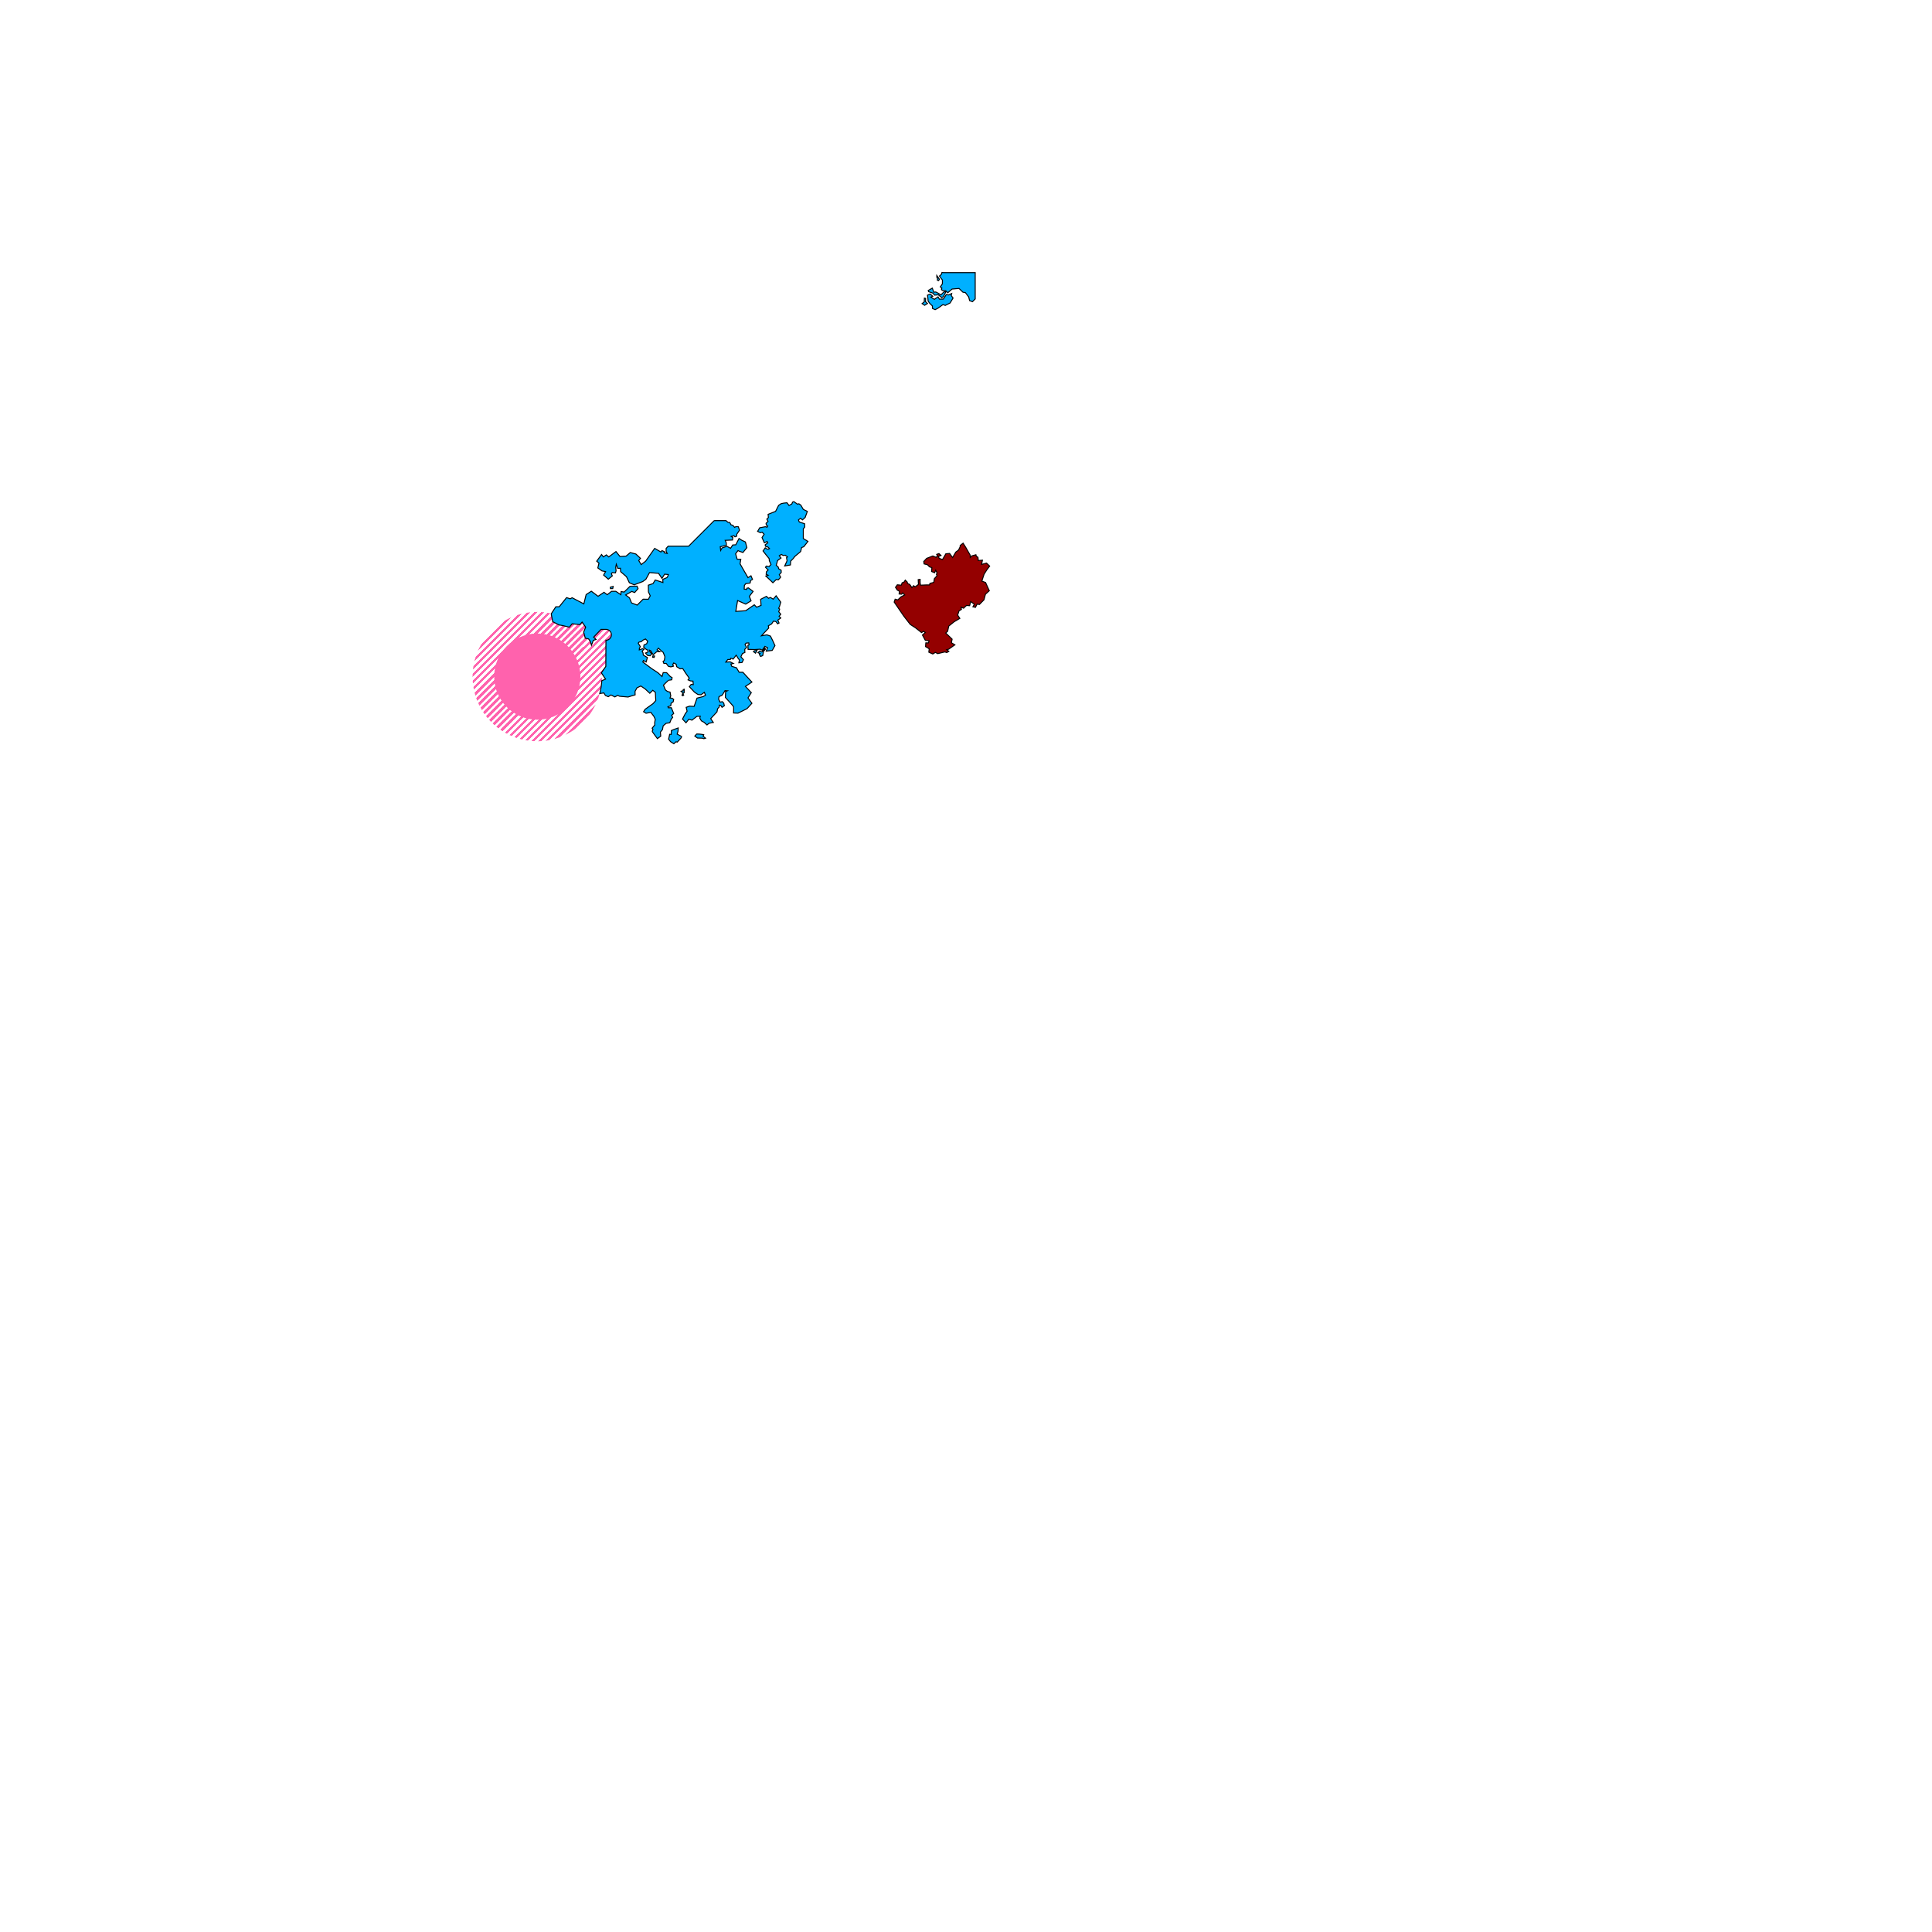
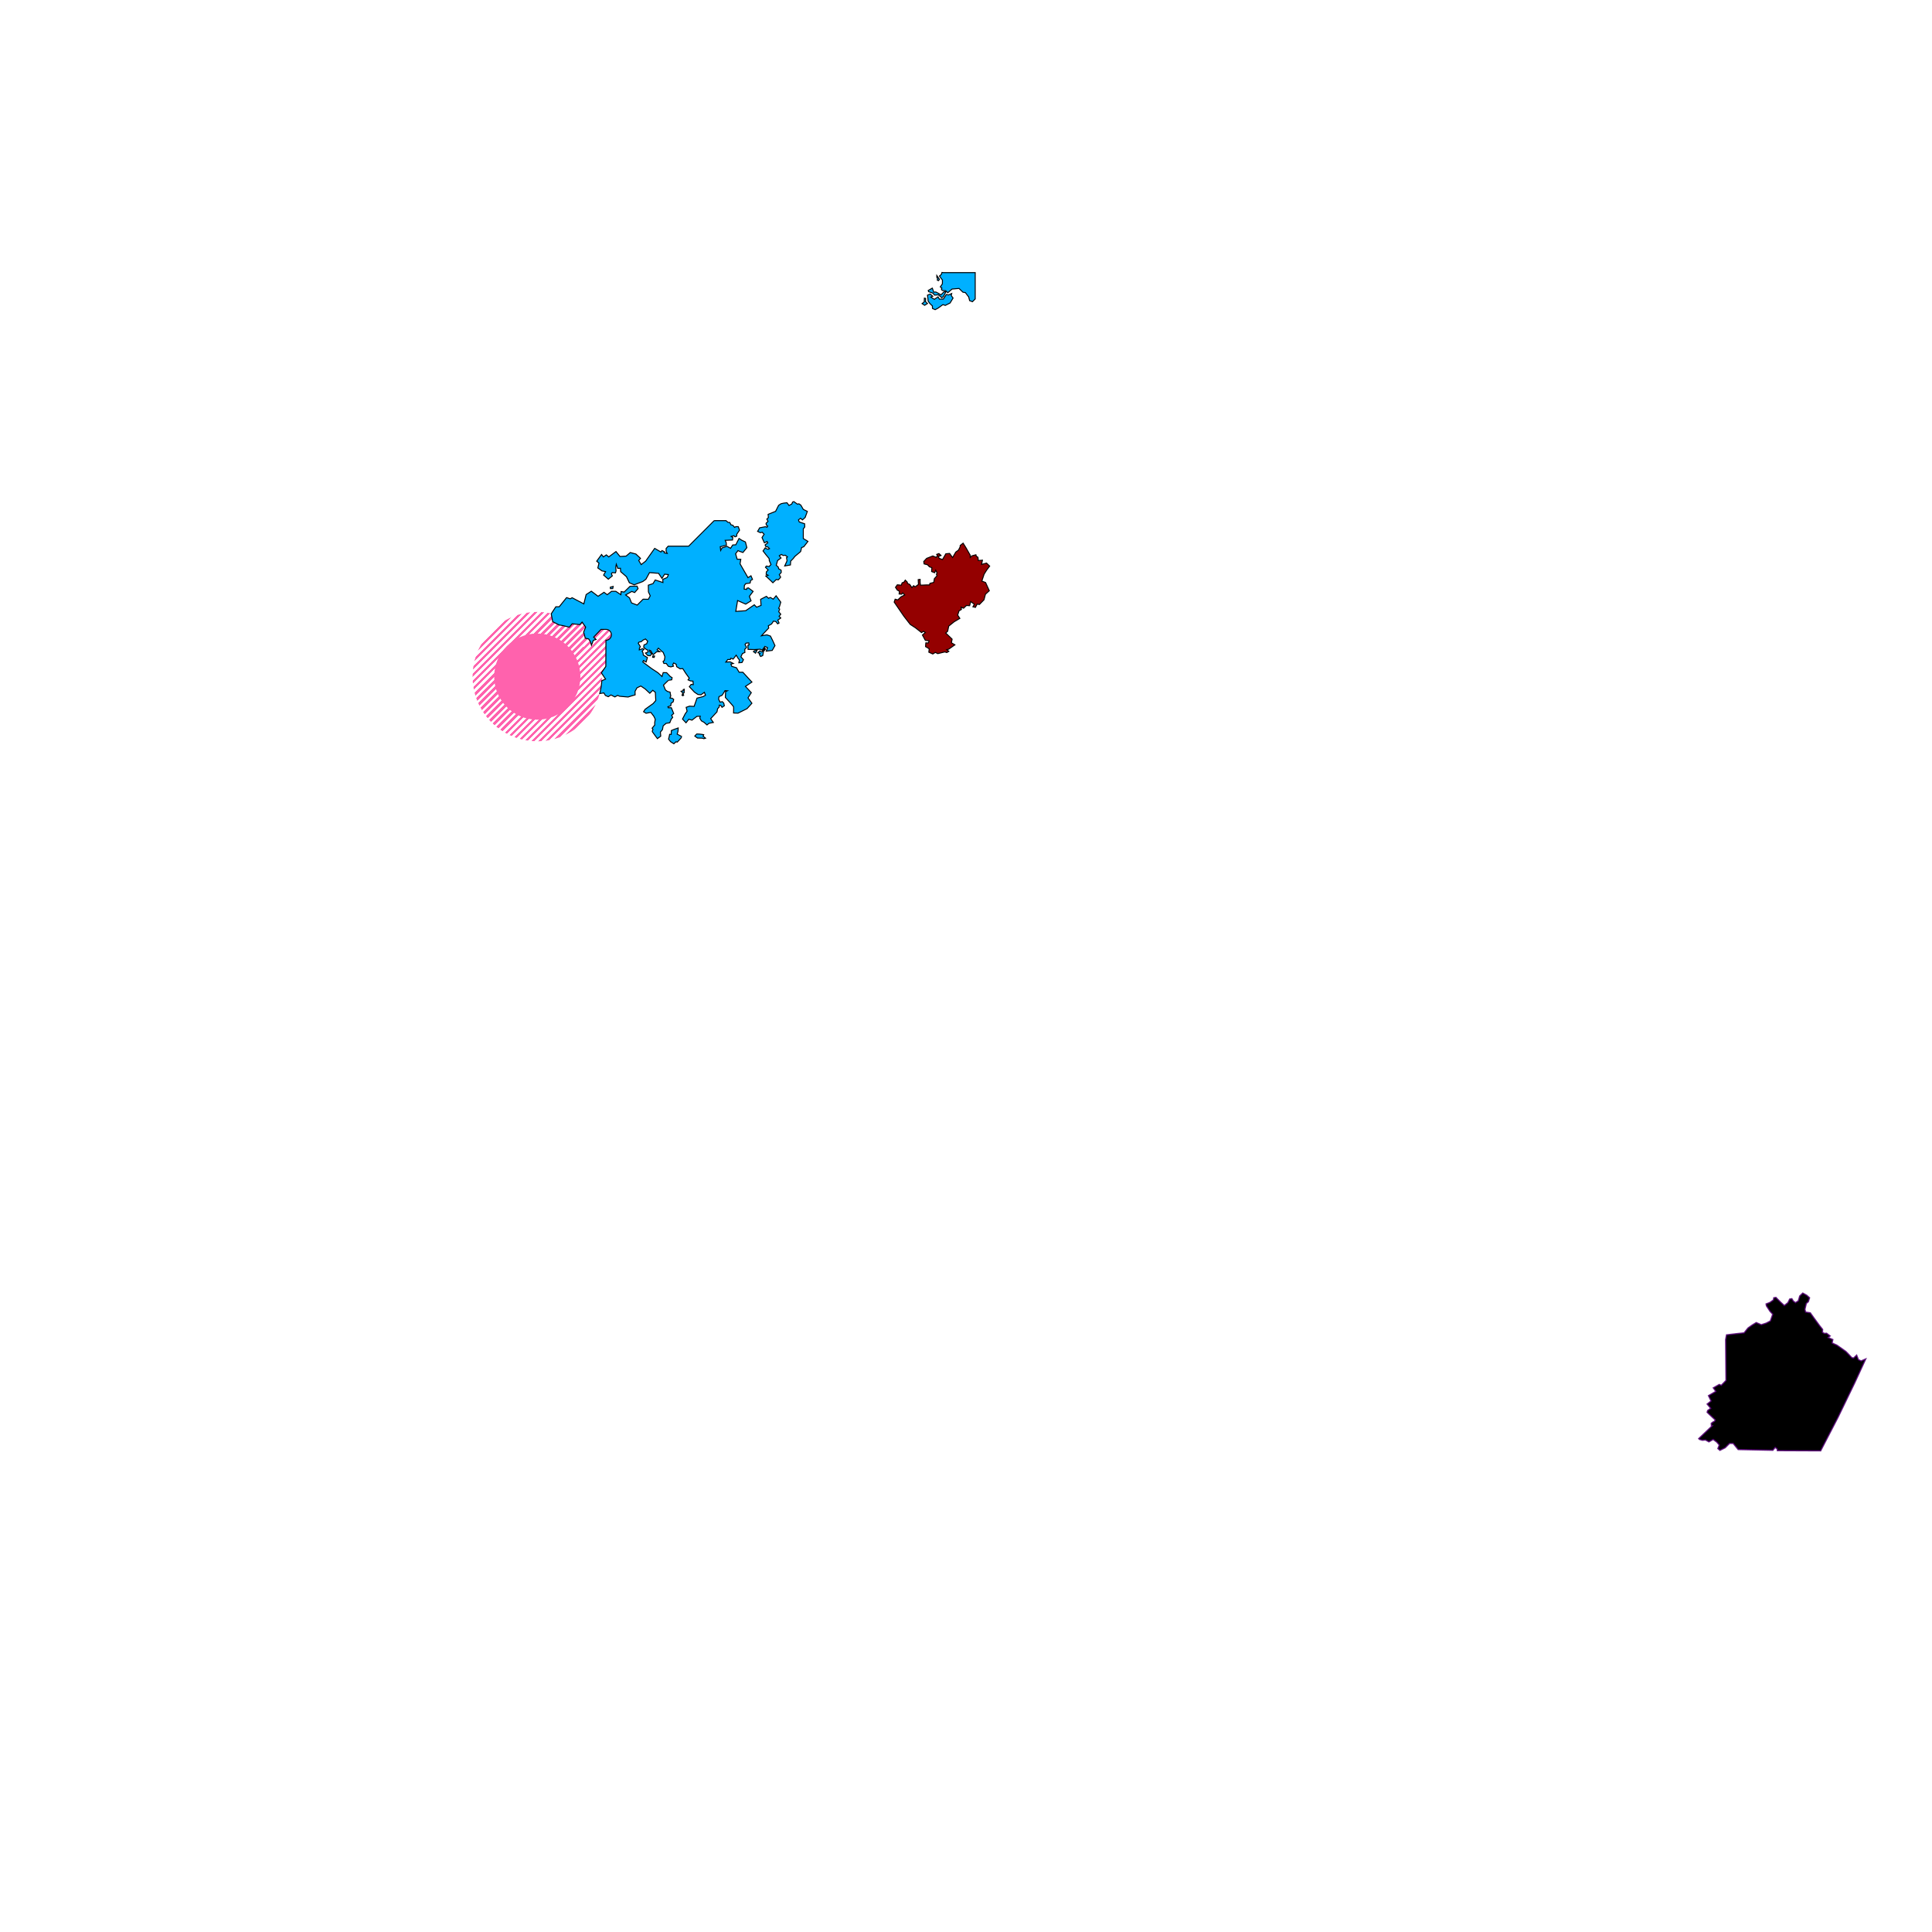
<svg xmlns="http://www.w3.org/2000/svg" version="1.1" width="2000" height="2000" id="svg">
  <defs id="defs4">
    <linearGradient x1="521.211" y1="673.686" x2="524.788" y2="677.264" id="havenGradient" gradientUnits="userSpaceOnUse" gradientTransform="matrix(1.0125,0,0,1.0125,-7.448625,-8.485501)" spreadMethod="repeat">
      <stop id="stop3816" style="stop-color:#ff62ad;stop-opacity:1" offset="0" />
      <stop id="stop3826" style="stop-color:#ff62ad;stop-opacity:1" offset="0.5" />
      <stop id="stop3828" style="stop-color:#ff62ad;stop-opacity:0" offset="0.5" />
      <stop id="stop3818" style="stop-color:#ff62ad;stop-opacity:0" offset="1" />
    </linearGradient>
  </defs>
  <path d="m 556.166,633.485 c -36.97,0 -66.938,29.967 -66.938,66.938 0,36.97 29.967,66.938 66.938,66.938 32.349,0 59.352,-22.934 65.594,-53.438 0.189,-0.925 0.349,-1.874 0.5,-2.812 0.008,-0.052 0.023,-0.104 0.031,-0.156 0.18,-1.194 0.325,-2.365 0.438,-3.438 0.095,-0.898 0.176,-1.678 0.219,-2.406 0.011,-0.156 0.021,-0.312 0.031,-0.469 0.087,-1.398 0.156,-2.799 0.156,-4.219 0,-1.04 -0.047,-2.065 -0.094,-3.094 l -0.531,-0.812 4.625,-6.625 0.125,-27.062 c 3.12,-0.019 5.657,-2.571 5.656,-5.688 -3.7e-4,-3.117 -2.54,-5.625 -5.656,-5.625 l -5.094,0.031 -7.656,8 2.5,2.406 -2.781,0.906 -1.969,5.094 -1.219,-4.031 -1.75,-2.531 -3.406,-0.719 -1.688,-6.312 2.062,-5.188 -3.688,-5.188 -2.312,2.594 -7.969,-0.844 -2.906,3.531 -6.625,-1.625 -4.125,-0.75 -6.5,-3.375 -1.5,-8.125 0.188,-0.281 c -0.385,-0.086 -0.769,-0.171 -1.156,-0.25 -4.358,-0.892 -8.879,-1.375 -13.5,-1.375 z" id="path3791" style="fill:url(#havenGradient);fill-opacity:1;stroke:none" />
  <path d="m 675.885,679.017 c 0,0.125 -0.281,1.406 -0.281,1.406 l 1.625,0.125 0.344,-1.438 z" id="path3009" style="fill:#00b0ff;fill-opacity:1;stroke:#000000;stroke-width:1px;stroke-linecap:butt;stroke-linejoin:miter;stroke-opacity:1" />
  <path d="m 693.26,760.142 c -0.062,0.625 -1.188,5 -1.188,5 l 2,2.562 3.5,2.25 2.188,-2.062 1.375,0.312 c 0,0 5.125,-5.438 4.875,-5.562 -0.25,-0.125 -5,-2.688 -5,-2.688 l 0.875,-3.125 0.188,-3.25 -4.25,1.5 -2.875,1.188 -0.125,4 z" id="path3011" style="fill:#00b0ff;fill-opacity:1;stroke:#000000;stroke-width:1px;stroke-linecap:butt;stroke-linejoin:miter;stroke-opacity:1" />
  <path d="m 721.197,759.829 c -0.25,0.125 -1.938,2.188 -1.938,2.188 l 2.75,2 5,0.125 1.625,0.562 1.75,-0.562 -2.562,-2 0.688,-1.562 -1.438,-0.312 -2.562,-0.312 z" id="path3013" style="fill:#00b0ff;fill-opacity:1;stroke:#000000;stroke-width:1px;stroke-linecap:butt;stroke-linejoin:miter;stroke-opacity:1" />
  <path d="m 792.76,596.267 c 1.938,1.688 7.312,7 7.312,7 l 3.5,-3.375 2.062,0.375 c 0,0 2.812,-2.75 2.5,-3 -0.312,-0.25 -1.438,-2.375 -1.438,-2.375 l 2.062,-2.312 -0.125,-2.312 -2.562,-1.5 -0.5,-1.875 -2,-1.688 1.375,-4.938 3.562,-2.625 -1.812,-2.375 2.188,-1.312 1.812,1.062 2.188,-0.25 2.312,1.75 -1,0.875 0.562,3.125 -2.438,5.375 5.938,-1.062 0.25,-4 2.625,-2.625 1.688,-2.188 6,-5.062 1,-4.125 2.25,-0.875 4.312,-5.5 -4.812,-2.938 0,-10 1.5,-2 -0.125,-3.312 -5.562,-1.875 -0.812,-2.125 2.125,-1.688 2,1.688 2.812,-2.562 2.25,-6.25 -4.188,-2.062 -2.562,-4.438 -2,-1.375 -1.438,0.438 -3.75,-2.688 -1.375,0.5 -0.75,1.938 -2.938,1.562 -2.062,-2.812 -3.375,0.375 -2.812,0.625 -2.5,1.688 -3.125,6.188 -7.75,3.125 0.312,3.312 -1.625,1.625 1.25,2.25 -2.062,2.125 0.25,1.625 1.5,1.188 -0.688,1.188 -1.75,-0.5 -5.938,1.125 -2.125,3.688 2.938,1.375 1.812,-0.562 2,2.188 -2.188,3.375 2.438,5.438 2.875,-1.375 0.688,1.438 -2.812,2.125 0.938,2 1.75,0 1.875,1.812 -1.438,0.688 -1.938,-0.625 -1.062,-0.812 -2.25,3.188 3,3.875 3.312,4 0.188,2.188 1.75,4 -2.062,2.125 -2.75,-0.562 -0.938,1.25 2.812,2.812 -1.875,2 -0.188,2.562 2,0.875 z" id="path3015" style="fill:#00b0ff;fill-opacity:1;stroke:#000000;stroke-width:1px;stroke-linecap:butt;stroke-linejoin:miter;stroke-opacity:1" />
  <path d="m 705.072,715.579 0.938,0.875 0.625,1 0,1.312 -0.688,0.75 0.812,0.75 1,-0.562 -0.625,-1.188 0.188,-1.062 0.875,-0.25 0.125,-2.188 0.062,-1.5 -1.125,0.312 -0.125,1.188 z" id="path3017" style="fill:#00b0ff;fill-opacity:1;stroke:#000000;stroke-width:1px;stroke-linecap:butt;stroke-linejoin:miter;stroke-opacity:1" />
  <path d="m 631.822,607.829 2.938,-0.75 -0.438,2.25 -2.438,0 z" id="path3019" style="fill:#00b0ff;fill-opacity:1;stroke:#000000;stroke-width:1px;stroke-linecap:butt;stroke-linejoin:miter;stroke-opacity:1" />
  <path d="m 954.533,314.289 2.652,1.768 2.917,-1.856 -2.033,-1.945 0.177,-3.359 -1.326,-0.265 -0.177,3.889 z" id="path3021" style="fill:#00b0ff;fill-opacity:1;stroke:#000000;stroke-width:1px;stroke-linecap:butt;stroke-linejoin:miter;stroke-opacity:1" />
  <path d="m 960.19,305.539 c 0.177,0.53 0.619,6.276 0.619,6.276 l 1.945,2.563 2.386,2.21 0.177,2.74 2.74,1.237 3.005,-1.591 5.038,-3.624 2.475,0.795 4.95,-2.475 3.094,-5.127 -1.945,-2.652 0.53,-2.033 -3.27,1.503 -2.298,-0.53 -3.094,4.773 -4.066,0.088 -1.414,-2.386 -3.801,2.563 -3.712,-2.298 2.033,-0.884 -2.652,-2.298 z" id="path3023" style="fill:#00b0ff;fill-opacity:1;stroke:#000000;stroke-width:1px;stroke-linecap:butt;stroke-linejoin:miter;stroke-opacity:1" />
  <path d="m 965.139,298.291 c -0.972,0.619 -4.243,2.386 -4.243,2.386 l 0.354,1.237 4.419,1.503 1.856,2.121 3.801,-0.354 3.624,3.005 1.679,-1.237 2.652,-4.95 -2.033,0.088 -3.27,3.182 -2.475,-1.591 -2.74,-1.414 -2.121,0.177 z" id="path3025" style="fill:#00b0ff;fill-opacity:1;stroke:#000000;stroke-width:1px;stroke-linecap:butt;stroke-linejoin:miter;stroke-opacity:1" />
  <path d="m 969.788,285.224 0,1.812 0.75,1.562 -0.25,1.438 1.25,0.5 1,-1.375 z" id="path3027" style="fill:#00b0ff;fill-opacity:1;stroke:#000000;stroke-width:1px;stroke-linecap:butt;stroke-linejoin:miter;stroke-opacity:1" />
  <path d="m 975.225,282.036 c 0,0.312 -0.938,2.25 -0.938,2.25 l -1.75,1.438 3.062,4.25 -0.062,3.875 -2.125,3.125 1.625,1.25 -0.5,1.125 0.812,1.312 3.688,0.312 2.125,2.062 4.438,-3.812 7.188,-0.625 4,3.875 2.562,0.438 3.438,4.5 0.938,3.812 2.938,1.125 2.875,-2.875 0,-27.25 -32.688,0 z" id="path3029" style="fill:#00b0ff;fill-opacity:1;stroke:#000000;stroke-width:1px;stroke-linecap:butt;stroke-linejoin:miter;stroke-opacity:1" />
  <path d="m 739.322,538.954 -26.469,26.469 -21.188,0 -2.094,2.344 0,3 1.125,2.125 -3.188,-0.625 0.281,-1.156 -2.562,-1.156 -1,1.5 -6.5,-3.781 -9.375,13.25 -4.594,3.531 -2.562,-4.25 1.844,-2.188 -4.781,-4.5 -5.812,-1.531 -4.344,3.719 -6.281,0.375 -4.156,-5.125 -7.5,5.562 -2.469,-2.125 -3.094,2.125 -1.875,-2.5 -5.031,6.906 2.375,2.031 -1.219,4.969 4.312,3.094 3.719,0.688 -2.031,3.625 4.875,4.25 4.156,-3.438 -1,-2.125 0.875,-1.25 3.375,0.25 0.625,-2.125 -0.375,-3.625 0.625,-3.125 1.5,4.25 2.75,-0.125 0.25,3.5 6,5.25 3,6.25 5,2.125 8.875,-3.375 3.25,-2.375 3.75,-6.875 9.375,0.75 3.5,5.25 2.75,-4.375 3.875,0.375 c 0,0 -0.875,2.875 -1.375,3.125 -0.5,0.25 -4.375,1.875 -4.375,1.875 l 0.125,3.25 -8,-2.625 -2.25,3.75 -4.875,1.625 0.125,7 1.875,4 -2,3.625 -5.375,-0.125 -6.125,6.125 -5.875,-2.25 -2.125,-5.25 -4,-3 6.375,-3.625 3,1.125 3.5,-4 -1,-2.625 -7.25,0.125 -6.125,6 -3.25,-0.5 -0.125,3.25 -5.25,-3.5 -4.5,0 -4.375,3.5 -3.375,-2.5 -6.125,4.125 -7,-5.25 -5.375,3.5 -2.375,9.625 -12.125,-6.375 -2,1.125 -3.75,-1.25 -7.625,9.5 -3.5,0 -4.75,7.25 1.5,8.125 6.5,3.375 4.125,0.75 6.625,1.625 2.906,-3.531 7.969,0.844 2.312,-2.594 3.688,5.188 -2.062,5.188 1.688,6.312 3.406,0.719 1.75,2.531 1.219,4.031 1.969,-5.094 2.781,-0.906 -2.5,-2.406 7.656,-8 5.094,-0.031 c 3.117,-3.7e-4 5.656,2.508 5.656,5.625 3.7e-4,3.117 -2.536,5.668 -5.656,5.688 l -0.125,27.062 -4.625,6.625 4.375,6.5 -3.906,1.625 c -0.155,3.278 -0.935,9.102 -2.094,13.281 l 4.25,-0.625 1.594,2.656 2.906,1.25 2.812,-1.781 4.062,2.031 2.844,-1.594 2.031,0.906 8.75,0.781 3.375,-1.062 3.969,-1.156 -0.094,-3.625 2.031,-3.688 3.969,-1.875 4.531,3.094 4.75,4.438 3.094,-3.094 2.656,2.125 0.438,8.469 -2.656,3.094 -4.594,3.281 -3.781,2.719 -1.594,2.5 2.562,1.594 4.938,-0.906 3.094,4 1.5,3.094 -0.594,3.531 0.062,2.469 -2.719,3.281 0.875,1.312 c 0,0 -0.896,1.777 -0.719,2.219 0.177,0.442 5.312,7.25 5.312,7.25 l 3.438,-2.5 -0.344,-4.219 2.125,-2.562 0.781,-4 3.094,-2.562 3.719,-0.531 1.5,-3.781 1.5,-1.781 -1.062,-2.219 2.125,-1.844 -2.469,-6 -3.094,0.094 -0.438,-1.062 3,-1.062 0.281,-2.5 2.188,-1.562 0.531,-2.5 -1.656,-1.219 -2.219,-0.188 0.875,-2.375 -0.438,-1.688 -0.281,-2.031 -2.719,-0.719 -2.125,-1.594 -2.031,-4.937 c 0,0 5.115,-5.213 5.469,-5.125 0.354,0.088 3.094,-0.438 3.094,-0.438 l 0.375,-2.219 -1.875,-1.156 -3.781,-3.969 -3.562,-0.094 -1.219,4.062 -4.156,-3.875 -6.625,-4.344 -9.125,-6.812 0.625,-1.5 2.844,1.5 1.312,-4.594 -4.25,-2.562 -0.344,-2.469 -0.875,-1.594 1.938,-1.938 -1.5,-0.625 -3.375,1.25 0.094,-1.594 0.969,-1.781 -2.188,-3.625 0.969,-1.125 2.188,-0.375 1.594,-1.5 2.75,-1.312 2.312,2.219 -1,2.719 -2.812,1.25 -0.344,2.469 2.906,2.312 1.406,0.594 0.281,1.875 -2.75,1.156 2.375,2.562 2.5,0.25 1.656,-1.844 -1.938,-2.312 -0.344,-1.594 1.406,0.719 1.594,2.812 0.781,1.062 1.781,-1.406 1.812,-1.625 3.312,0 -2.906,-2 1.406,-1.688 3.094,2.844 1.844,1.5 1.781,4.594 -0.625,3.719 -1.312,1.156 0.875,2.031 2.469,0 2.125,2.906 2.562,0.625 2.75,-0.719 -0.719,-1.688 0.969,-1.656 2.562,1.312 0.531,2.562 3.531,2.219 2.75,-0.281 2.906,4.594 3.812,5.312 -1.25,1.781 2.5,1.062 2.625,0.25 0.281,3.625 -2.219,-0.25 -1.844,2.375 5.312,5.656 3.531,2.375 3.188,0.375 3.531,-2.562 1.125,3 -2.469,1.406 -6.281,1.594 -3,8.562 -4.75,-0.25 -3.469,1.219 0.969,4 -1.938,2.656 -2.812,5.469 3.625,3.875 2.906,-3.688 3.281,0.969 5.031,-3.906 3.531,-0.156 -0.531,1.938 1.688,2.812 2.812,1.594 3,2.656 2.031,-1.688 4.531,-0.875 -2.75,-3.969 6.531,-7 0.625,-3.188 1.594,-1.75 0.188,-2.031 1.5,0.25 1.312,2.031 2.406,-1.656 -0.625,-2.75 -1.5,-1.5 -2.312,0.531 -1.5,-3.094 0.438,-2.656 3.094,-1.312 1.25,-1.875 1.844,-3 2.406,0.188 -1.781,0.875 -0.281,6 c 0,0 8.323,8.923 8.5,9.719 0.177,0.795 0,6.375 0,6.375 l 4.594,0.188 9.375,-4.688 5.031,-5.562 -4.062,-5.594 3.438,-5.375 -6.094,-6.469 6.719,-4.5 -9.375,-10.156 -3.875,0 -2.75,-4.688 -4.844,-1.406 -0.906,-2.406 2.5,-0.594 -3.281,-1.688 -4.5,0.25 2.031,-2.656 2.656,-0.062 0.594,-1.344 2.312,0.969 3.188,-4.062 2.125,3.531 1.219,1.438 -0.625,2.906 3.281,-0.281 1.5,-2.906 -2.656,-3 1.594,-3.375 2.562,-1.125 c 0,0 -0.354,-3.62 0,-3.531 0.354,0.088 1.688,-1.781 1.688,-1.781 l -1.594,-2.906 1.062,-1.438 2.812,-0.25 0.375,2.031 -1.25,0.438 0.188,4.25 6.625,0.188 5.906,-0.375 2.062,0.969 2.812,-3.875 2.75,1.312 -1.344,3.625 6.188,-0.781 2.844,-4.969 -2.406,-5.281 -2.281,-4.594 -3.719,-1.25 -5.656,0.969 7.594,-8.031 -0.438,-2.312 3.438,-1.938 1.875,-2.906 2.562,0.438 1.75,2.375 1.531,-0.875 -1.344,-3 3.094,-2.125 -1.75,-1.875 1.75,-2.094 -2.125,-2.562 0.969,-2.75 -1.062,-0.875 0.906,-1.781 1.312,-4.5 -4.844,-6.625 -2.938,3.531 -3,-1.781 -1.938,0.875 -2.125,-2.031 -6,3.094 0.438,6.281 -4.594,1.875 -2.406,-2.5 -8.906,6.125 -10.25,0.688 1.844,-11.219 8.406,3.719 5.562,-3.438 -1.781,-4.625 3.906,-5.125 -4.875,-3.625 -1.688,0.375 -0.156,1.219 -2.562,-0.344 0.25,-3.812 1.406,-1.844 4.531,-0.625 0.531,-2.656 1.938,-1.062 -1.594,-3.781 -3.094,1.938 -8.219,-14.312 0.781,-4.688 -3.781,-0.094 -1.594,-5.656 2.469,-3.281 1.688,0.812 3.438,1.156 4.062,-4.969 -1.5,-5.906 -3.781,-1.781 -2.844,-1.844 -3.344,6.531 -3.188,0.188 -2.219,3.438 -3.812,-2.031 -5.031,1.688 -1.406,2.562 -0.438,-3.812 6.344,-1.594 -0.156,-2.562 -1.062,-2.469 7.594,-0.344 0.281,-2.656 -1.688,-1.062 2.812,-0.719 1.156,1.156 1.781,-0.719 0.062,-2.031 2.844,-4.156 -1.312,-3.625 -2.5,0 -1.312,0.719 -1.781,-2.125 -1.938,-0.531 -1.312,-2.469 -1.688,0 -2.125,-1.844 -12.281,0 z m 52.469,132.031 -3,3.969 -2.188,-1.156 -2,1.875 2.281,0.875 -0.844,0.969 1.344,2.094 2.219,-0.969 0.75,-4.281 2.125,-2.438 -0.688,-0.938 z m -8.125,2.281 -2.719,0.438 -1,0.844 2.156,1.625 1.562,-2.906 z" id="path3007" style="fill:#00b0ff;fill-opacity:1;stroke:#000000;stroke-width:1px;stroke-linecap:butt;stroke-linejoin:miter;stroke-opacity:1" />
  <path d="m 600.807,700.427 a 44.627,44.627 0 0 1 -89.255,0 44.627,44.627 0 1 1 89.255,0 z" id="path3809" style="fill:#ff62ad;fill-opacity:1;stroke:none" />
  <path d="m 925.635,623.267 10.125,14.75 6.5,8.375 5.375,3.5 6.375,5 1.875,-1.375 2,1.25 -3,2.625 3,5.5 3.875,0.5 -0.625,2.125 -2.75,0 -0.25,3.875 3.75,2.25 -0.375,3.5 4.125,1.875 2.625,-1.625 2.5,1.25 7.25,-1.75 2.125,0.625 2.125,-1.25 -2.25,-1.75 2.125,-0.5 6.375,-4.5 -3.625,-2.125 0.75,-3.75 -6.625,-6.375 2,-1.75 1.125,-5.375 5.625,-4.5 5.875,-3.5 -2.25,-3.375 1.375,-4.375 2.5,-1.5 -0.375,-2.375 2.625,1.125 3,-2.875 3.25,0.25 1.125,-4.25 3.75,2.75 -1.5,2.625 2.625,0.625 1.75,-3.375 2.375,0.375 4.75,-4.875 1.5,-5.75 4,-3.625 -3.875,-8.5 -3.875,-1.5 2.375,-7.125 2.5,-4 3.25,-4.375 -3.25,-3.125 -5.125,1.375 0.875,-4.375 -4.25,0.375 -0.375,-3.375 -1.75,-1.125 -0.375,-1.5 -4.125,1.125 -1.75,1.625 0,-2.25 -4.625,-8.125 -2.75,-4.375 -3,2.375 -0.125,1.5 -1.625,3.25 -2.875,2.125 -3.25,5.625 -3.125,-4.25 -3.875,0.375 -3.5,6 -3.5,-1.375 -0.625,-1.875 2.625,-1 -2.125,-2 -2.375,0.875 0.875,1.625 -1.5,1.375 -3.375,-1.375 -6.375,2.5 -3,3.25 0.375,2.5 3.5,0.875 2,2.125 2.5,0.875 -0.25,4 3.125,1.25 1.125,-2.625 1.375,2.75 -0.625,1.5 0.625,1.5 -2.75,3 -0.625,3.875 -4,1 -0.375,1.625 -3.625,0 -5.75,0.25 -0.375,-2.875 0,-3.125 -2,0.25 0.25,5 -3.5,2.5 -1.5,-1.25 -1.75,2 -2.25,-3.25 -2.25,-1 -0.375,-1.5 -2,-2 -1.5,2.25 -1.75,0.5 -0.875,2.5 -4.125,-0.375 -1.875,2.625 1.875,2.875 2.125,1.125 -0.25,2.875 2.625,0.25 1.125,-1.375 2,2.125 -3.875,2 -3.25,3.125 -2.75,-0.75 z" id="path3845" style="fill:#940000;fill-opacity:1;stroke:#000000;stroke-width:1px;stroke-linecap:butt;stroke-linejoin:miter;stroke-opacity:1" />
+   <g id="layer1" style="opacity:1">
+     <path style="fill:#000000;fill-opacity:1;fill-rule:evenodd;stroke:#560077;stroke-width:1.293;stroke-linecap:butt;stroke-linejoin:miter;stroke-miterlimit:4;stroke-dasharray:none;stroke-opacity:0.846" d="m 1786.746,1429.034 -0.371,-42.324 0.926,-4.869 9.449,-1.124 8.708,-0.936 4.076,-5.056 4.261,-2.996 4.261,-2.622 5.188,2.247 5.188,-1.685 4.261,-2.247 2.409,-6.929 -2.779,-2.996 -3.705,-5.618 -0.37,-2.06 3.891,-1.498 3.705,-2.622 0.37,-2.247 2.223,-0.374 4.817,4.869 3.891,3.558 3.705,-2.996 1.853,-3.745 2.223,-0.374 1.482,2.434 2.223,1.685 2.964,-1.873 1.482,-5.056 3.15,-2.996 4.076,2.247 2.964,2.622 -1.297,4.12 -2.038,1.685 -1.482,6.18 0.741,2.809 4.817,0.749 3.335,4.682 6.299,8.615 3.15,3.933 -0.185,2.996 2.038,1.124 2.223,-0.187 3.705,2.809 -2.038,1.685 4.817,2.06 -0.741,3.558 5.002,2.247 9.264,6.555 2.409,2.434 3.705,3.933 1.853,0.375 3.15,-2.996 1.853,4.682 2.779,1.311 4.817,-2.06 -11.487,24.907 -17.23,35.582 -17.971,34.646 -44.836,-0.187 -0.185,-1.685 -2.038,-1.685 -2.409,2.996 -35.943,-0.749 -5.188,-6.367 -3.705,0 -4.539,4.495 -5.465,2.716 -2.131,-1.873 1.482,-3.652 -2.594,-2.996 -3.705,-2.809 -4.447,2.528 -3.52,-1.966 -3.335,0.281 -2.872,-0.843 -0.834,-0.843 13.988,-13.296 -0.834,0 -0.185,-2.528 1.853,-1.405 1.575,-0.749 0.648,-1.405 -5.002,-4.682 -3.335,-3.184 0.556,-1.873 3.15,-2.247 -3.705,-4.401 4.076,-3.184 -2.686,-5.525 7.596,-4.401 -2.594,-3.652 6.207,-3.558 2.038,0.936 z" id="path3371" />
+   </g>
</svg>
